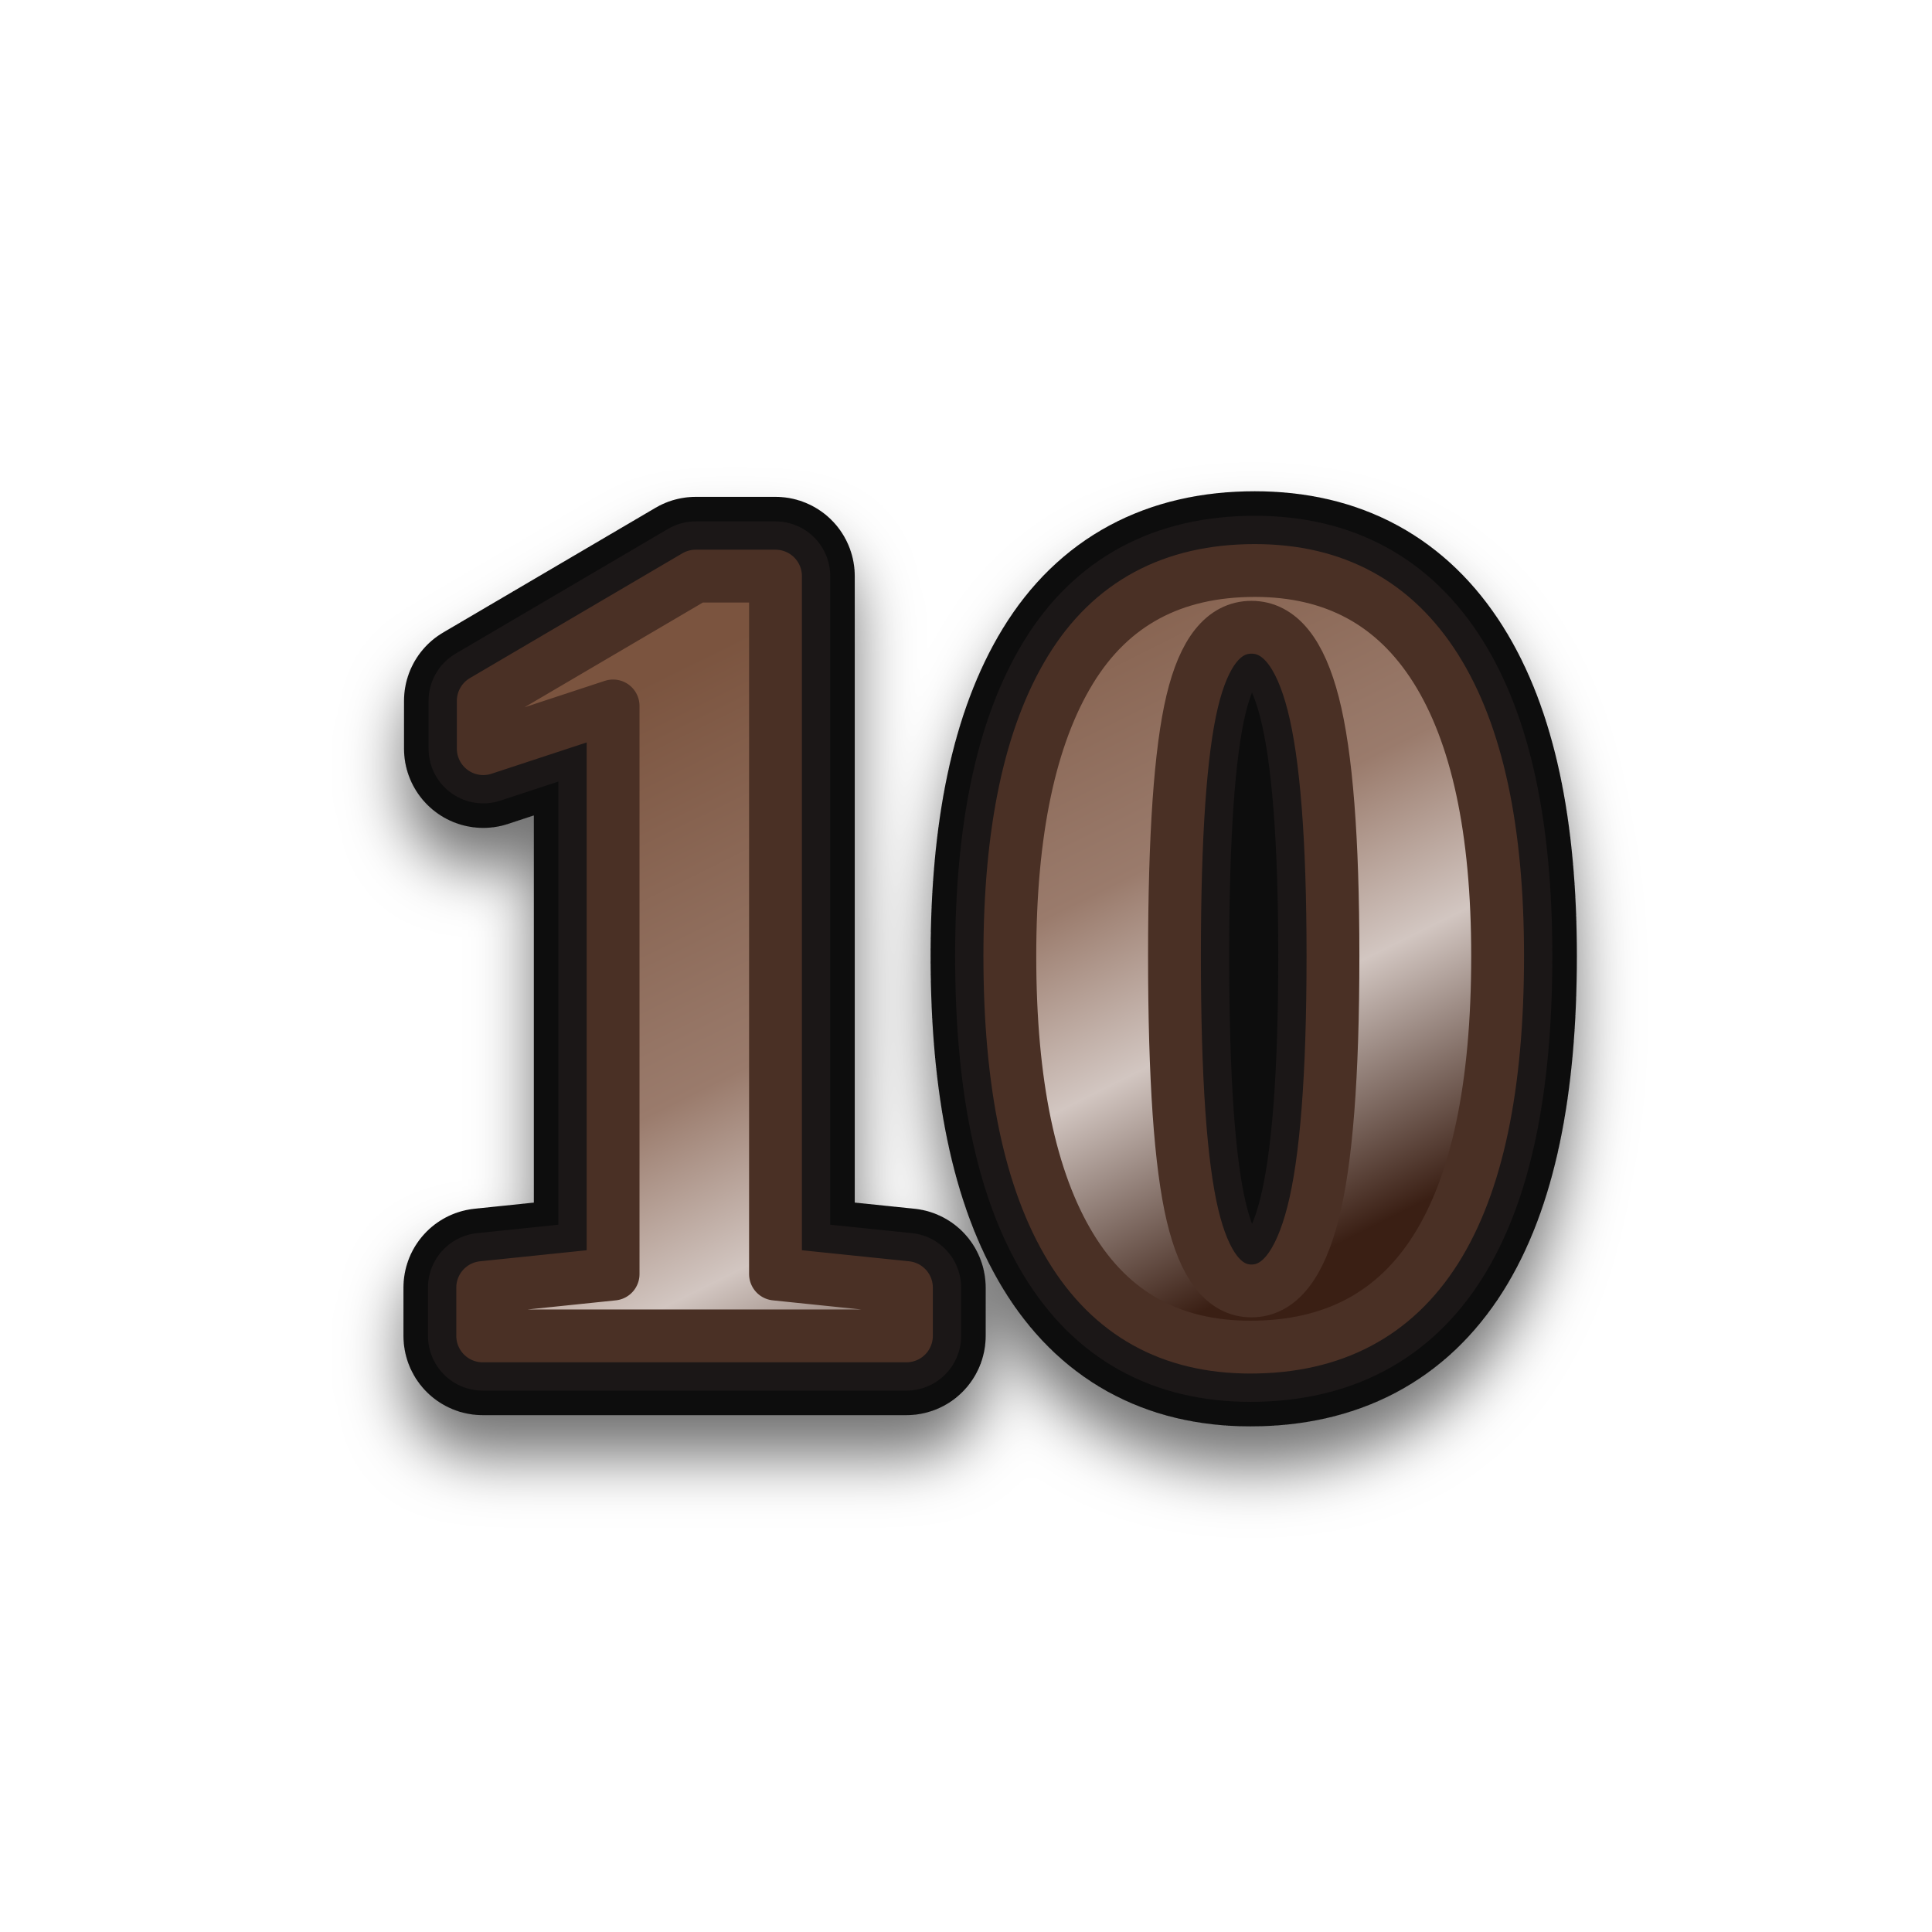
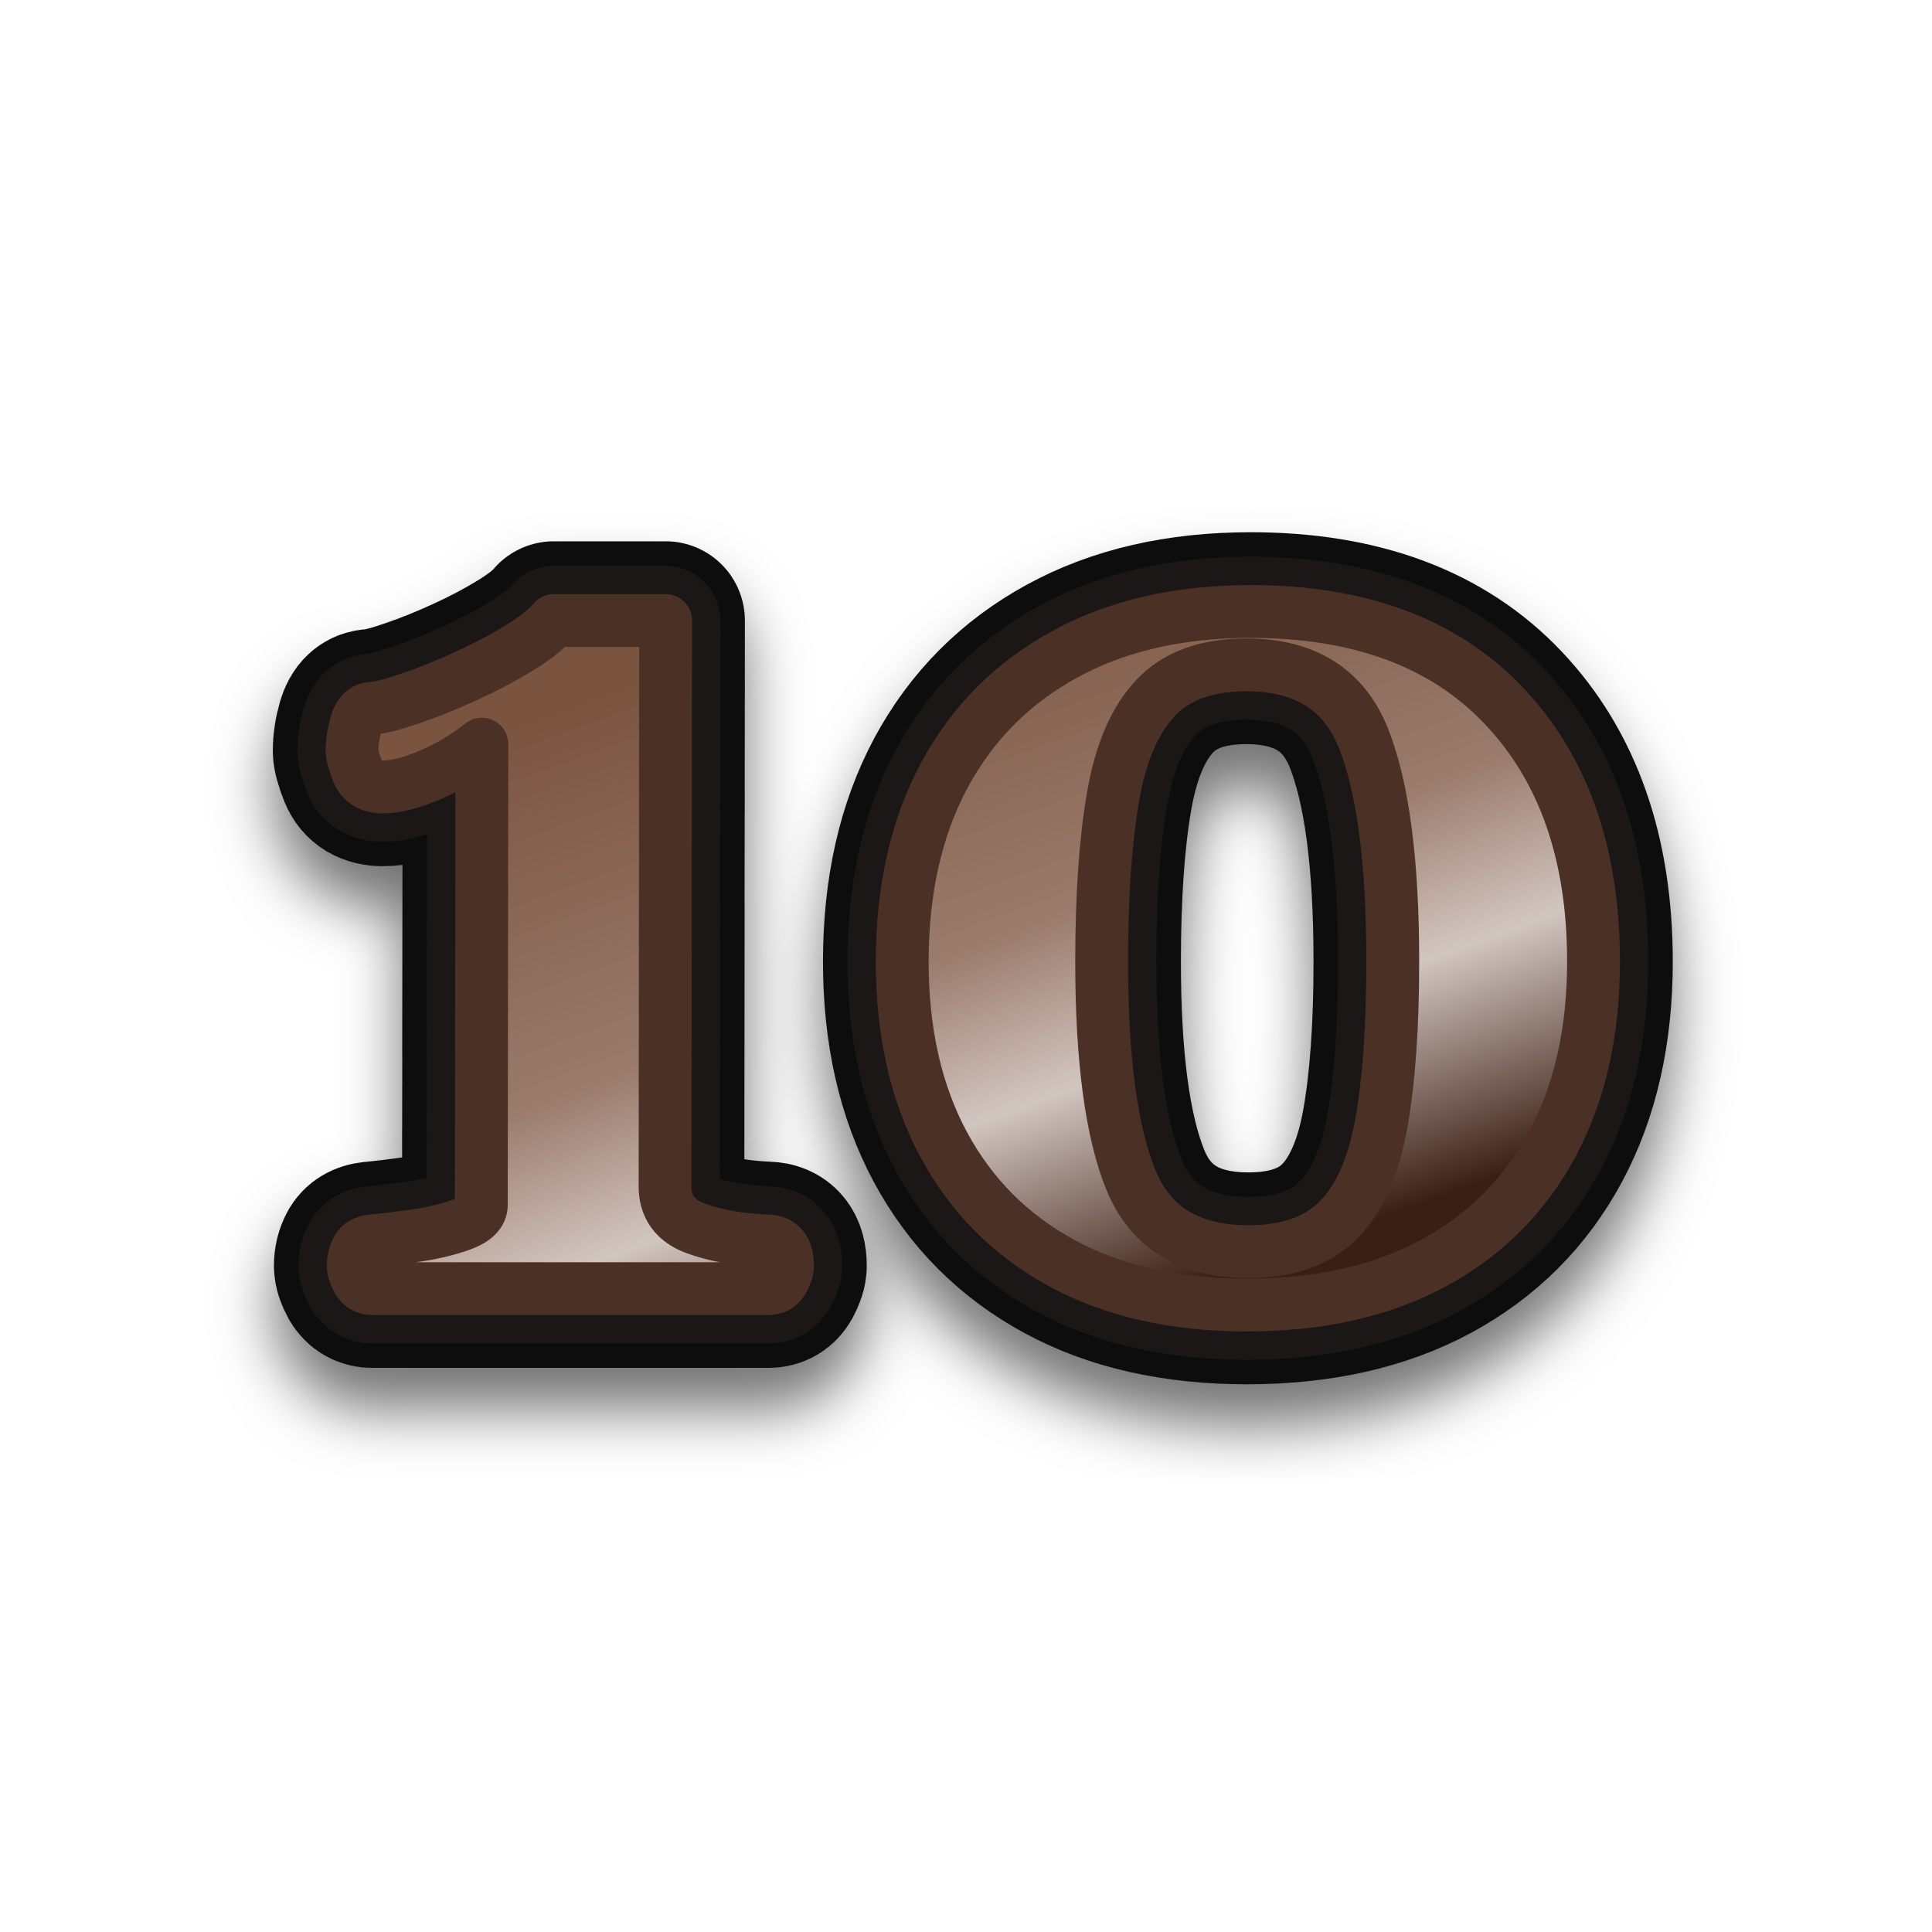
<svg xmlns="http://www.w3.org/2000/svg" viewBox="0 0 1024 1024" role="img" aria-label="10 dan">
  <defs>
    <linearGradient id="fill" x1="23%" x2="76%" y1="10%" y2="92%">
      <stop offset="0" stop-color="#7b543f" />
      <stop offset="0.48" stop-color="#9a7b6c" />
      <stop offset="0.7" stop-color="#d2c6c1" />
      <stop offset="1" stop-color="#3a1f14" />
    </linearGradient>
    <filter id="shadow" x="-25%" y="-25%" width="150%" height="150%">
      <feDropShadow dx="0" dy="22" stdDeviation="16" flood-color="#000" flood-opacity="0.55" />
    </filter>
  </defs>
-   <text x="512" y="535" text-anchor="middle" dominant-baseline="middle" font-family="Georgia, 'Times New Roman', serif" font-size="610" font-weight="900" fill="none" stroke="#070707" stroke-width="84" stroke-linejoin="round" filter="url(#shadow)">10</text>
-   <text x="512" y="535" text-anchor="middle" dominant-baseline="middle" font-family="Georgia, 'Times New Roman', serif" font-size="610" font-weight="900" fill="none" stroke="#1b1717" stroke-width="58" stroke-linejoin="round">10</text>
-   <text x="512" y="535" text-anchor="middle" dominant-baseline="middle" font-family="Georgia, 'Times New Roman', serif" font-size="610" font-weight="900" fill="url(#fill)" stroke="#4a3025" stroke-width="28" stroke-linejoin="round">10</text>
+   <path d="M407.3 683.0L197.3 683.0Q192.3 683.0 189.7 678.6Q187.2 674.1 187.2 670.8L187.2 670.8Q187.2 666.1 189.3 662.2Q191.4 658.3 197.0 657.7L197.0 657.7Q206.6 656.8 220.3 654.9Q234.0 652.9 244.5 649.1Q255.1 645.2 255.1 638.7L255.1 638.7L255.4 394.4Q242.6 404.5 227.8 410.8Q213.1 417.1 203.0 417.1L203.0 417.1Q192.9 417.1 189.7 409.2Q186.6 401.3 186.6 398.0L186.6 398.0Q186.6 391.1 188.8 383.4Q191.1 375.6 197.3 375.4L197.3 375.4Q204.2 374.8 217.7 370.1Q231.3 365.5 246.6 358.5Q262.0 351.5 274.9 343.6Q287.9 335.7 293.5 328.9L293.5 328.9L352.8 328.9L352.5 628.8Q352.5 644.9 368.3 650.9Q384.1 656.8 406.7 657.7L406.7 657.7Q417.4 658.0 417.4 670.8L417.4 670.8Q417.4 674.1 414.9 678.6Q412.4 683.0 407.3 683.0L407.3 683.0ZM660.8 691.7L660.8 691.7Q603.6 691.7 562.8 669.5Q522.0 647.3 500.1 606.5Q478.2 565.7 478.2 509.7L478.2 509.7Q478.2 452.5 500.5 410.9Q522.9 369.4 564.3 346.8Q605.7 324.1 662.9 324.1L662.9 324.1Q749.8 324.1 797.2 374.2Q844.6 424.2 844.6 509.7L844.6 509.7Q844.6 565.7 822.7 606.5Q800.8 647.3 759.7 669.5Q718.6 691.7 660.8 691.7ZM661.7 663.4L661.7 663.4Q692.9 663.4 709.5 646.5Q726.0 629.7 732.1 595.6Q738.2 561.5 738.2 509.7L738.2 509.7Q738.2 430.5 722.7 391.4Q707.2 352.4 660.5 352.4L660.5 352.4Q629.2 352.4 612.7 369.7Q596.1 387.0 590.0 422.0Q583.9 457.0 583.9 509.7L583.9 509.7Q583.9 587.4 599.4 625.4Q614.9 663.4 661.7 663.4Z" fill="none" stroke="#070707" stroke-width="84" stroke-linejoin="round" filter="url(#shadow)" />
+   <path d="M407.3 683.0L197.3 683.0Q192.3 683.0 189.7 678.6Q187.2 674.1 187.2 670.8L187.2 670.8Q187.2 666.1 189.3 662.2Q191.4 658.3 197.0 657.7L197.0 657.7Q206.6 656.8 220.3 654.9Q234.0 652.9 244.5 649.1Q255.1 645.2 255.1 638.7L255.1 638.7L255.4 394.4Q242.6 404.5 227.8 410.8Q213.1 417.1 203.0 417.1L203.0 417.1Q192.9 417.1 189.7 409.2Q186.6 401.3 186.6 398.0L186.6 398.0Q186.6 391.1 188.8 383.4Q191.1 375.6 197.3 375.4L197.3 375.4Q204.2 374.8 217.7 370.1Q231.3 365.5 246.6 358.5Q262.0 351.5 274.9 343.6Q287.9 335.7 293.5 328.9L293.5 328.9L352.8 328.9L352.5 628.8Q352.5 644.9 368.3 650.9Q384.1 656.8 406.7 657.7L406.7 657.7Q417.4 658.0 417.4 670.8L417.4 670.8Q417.4 674.1 414.9 678.6Q412.4 683.0 407.3 683.0L407.3 683.0ZM660.8 691.7L660.8 691.7Q603.6 691.7 562.8 669.5Q522.0 647.3 500.1 606.5Q478.2 565.7 478.2 509.7L478.2 509.7Q478.2 452.5 500.5 410.9Q522.9 369.4 564.3 346.8Q605.7 324.1 662.9 324.1L662.9 324.1Q749.8 324.1 797.2 374.2Q844.6 424.2 844.6 509.7L844.6 509.7Q844.6 565.7 822.7 606.5Q800.8 647.3 759.7 669.5Q718.6 691.7 660.8 691.7ZM661.7 663.4L661.7 663.4Q692.9 663.4 709.5 646.5Q726.0 629.7 732.1 595.6Q738.2 561.5 738.2 509.7L738.2 509.7Q738.2 430.5 722.7 391.4Q707.2 352.4 660.5 352.4L660.5 352.4Q629.2 352.4 612.7 369.7Q596.1 387.0 590.0 422.0Q583.9 457.0 583.9 509.7L583.9 509.7Q583.9 587.4 599.4 625.4Q614.9 663.4 661.7 663.4Z" fill="none" stroke="#1b1717" stroke-width="58" stroke-linejoin="round" />
+   <path d="M407.3 683.0L197.3 683.0Q192.3 683.0 189.7 678.6Q187.2 674.1 187.2 670.8L187.2 670.8Q187.2 666.1 189.3 662.2Q191.4 658.3 197.0 657.7L197.0 657.7Q206.6 656.8 220.3 654.9Q234.0 652.9 244.5 649.1Q255.1 645.2 255.1 638.7L255.1 638.7L255.4 394.4Q242.6 404.5 227.8 410.8Q213.1 417.1 203.0 417.1L203.0 417.1Q192.9 417.1 189.7 409.2Q186.6 401.3 186.6 398.0L186.6 398.0Q186.6 391.1 188.8 383.4Q191.1 375.6 197.3 375.4L197.3 375.4Q204.2 374.8 217.7 370.1Q231.3 365.5 246.6 358.5Q262.0 351.5 274.9 343.6Q287.9 335.7 293.5 328.9L293.5 328.9L352.8 328.9L352.5 628.8Q352.5 644.9 368.3 650.9Q384.1 656.8 406.7 657.7L406.7 657.7Q417.4 658.0 417.4 670.8L417.4 670.8Q417.4 674.1 414.9 678.6Q412.4 683.0 407.3 683.0L407.3 683.0ZM660.8 691.7L660.8 691.7Q603.6 691.7 562.8 669.5Q522.0 647.3 500.1 606.5Q478.2 565.7 478.2 509.7L478.2 509.7Q478.2 452.5 500.5 410.9Q522.9 369.4 564.3 346.8Q605.7 324.1 662.9 324.1L662.9 324.1Q749.8 324.1 797.2 374.2Q844.6 424.2 844.6 509.7L844.6 509.7Q844.6 565.7 822.7 606.5Q800.8 647.3 759.7 669.5Q718.6 691.7 660.8 691.7ZM661.7 663.4L661.7 663.4Q692.9 663.4 709.5 646.5Q726.0 629.7 732.1 595.6Q738.2 561.5 738.2 509.7L738.2 509.7Q738.2 430.5 722.7 391.4Q707.2 352.4 660.5 352.4L660.5 352.4Q629.2 352.4 612.7 369.7Q596.1 387.0 590.0 422.0Q583.9 457.0 583.9 509.7L583.9 509.7Q583.9 587.4 599.4 625.4Q614.9 663.4 661.7 663.4Z" fill="url(#fill)" stroke="#4a3025" stroke-width="28" stroke-linejoin="round" />
</svg>
